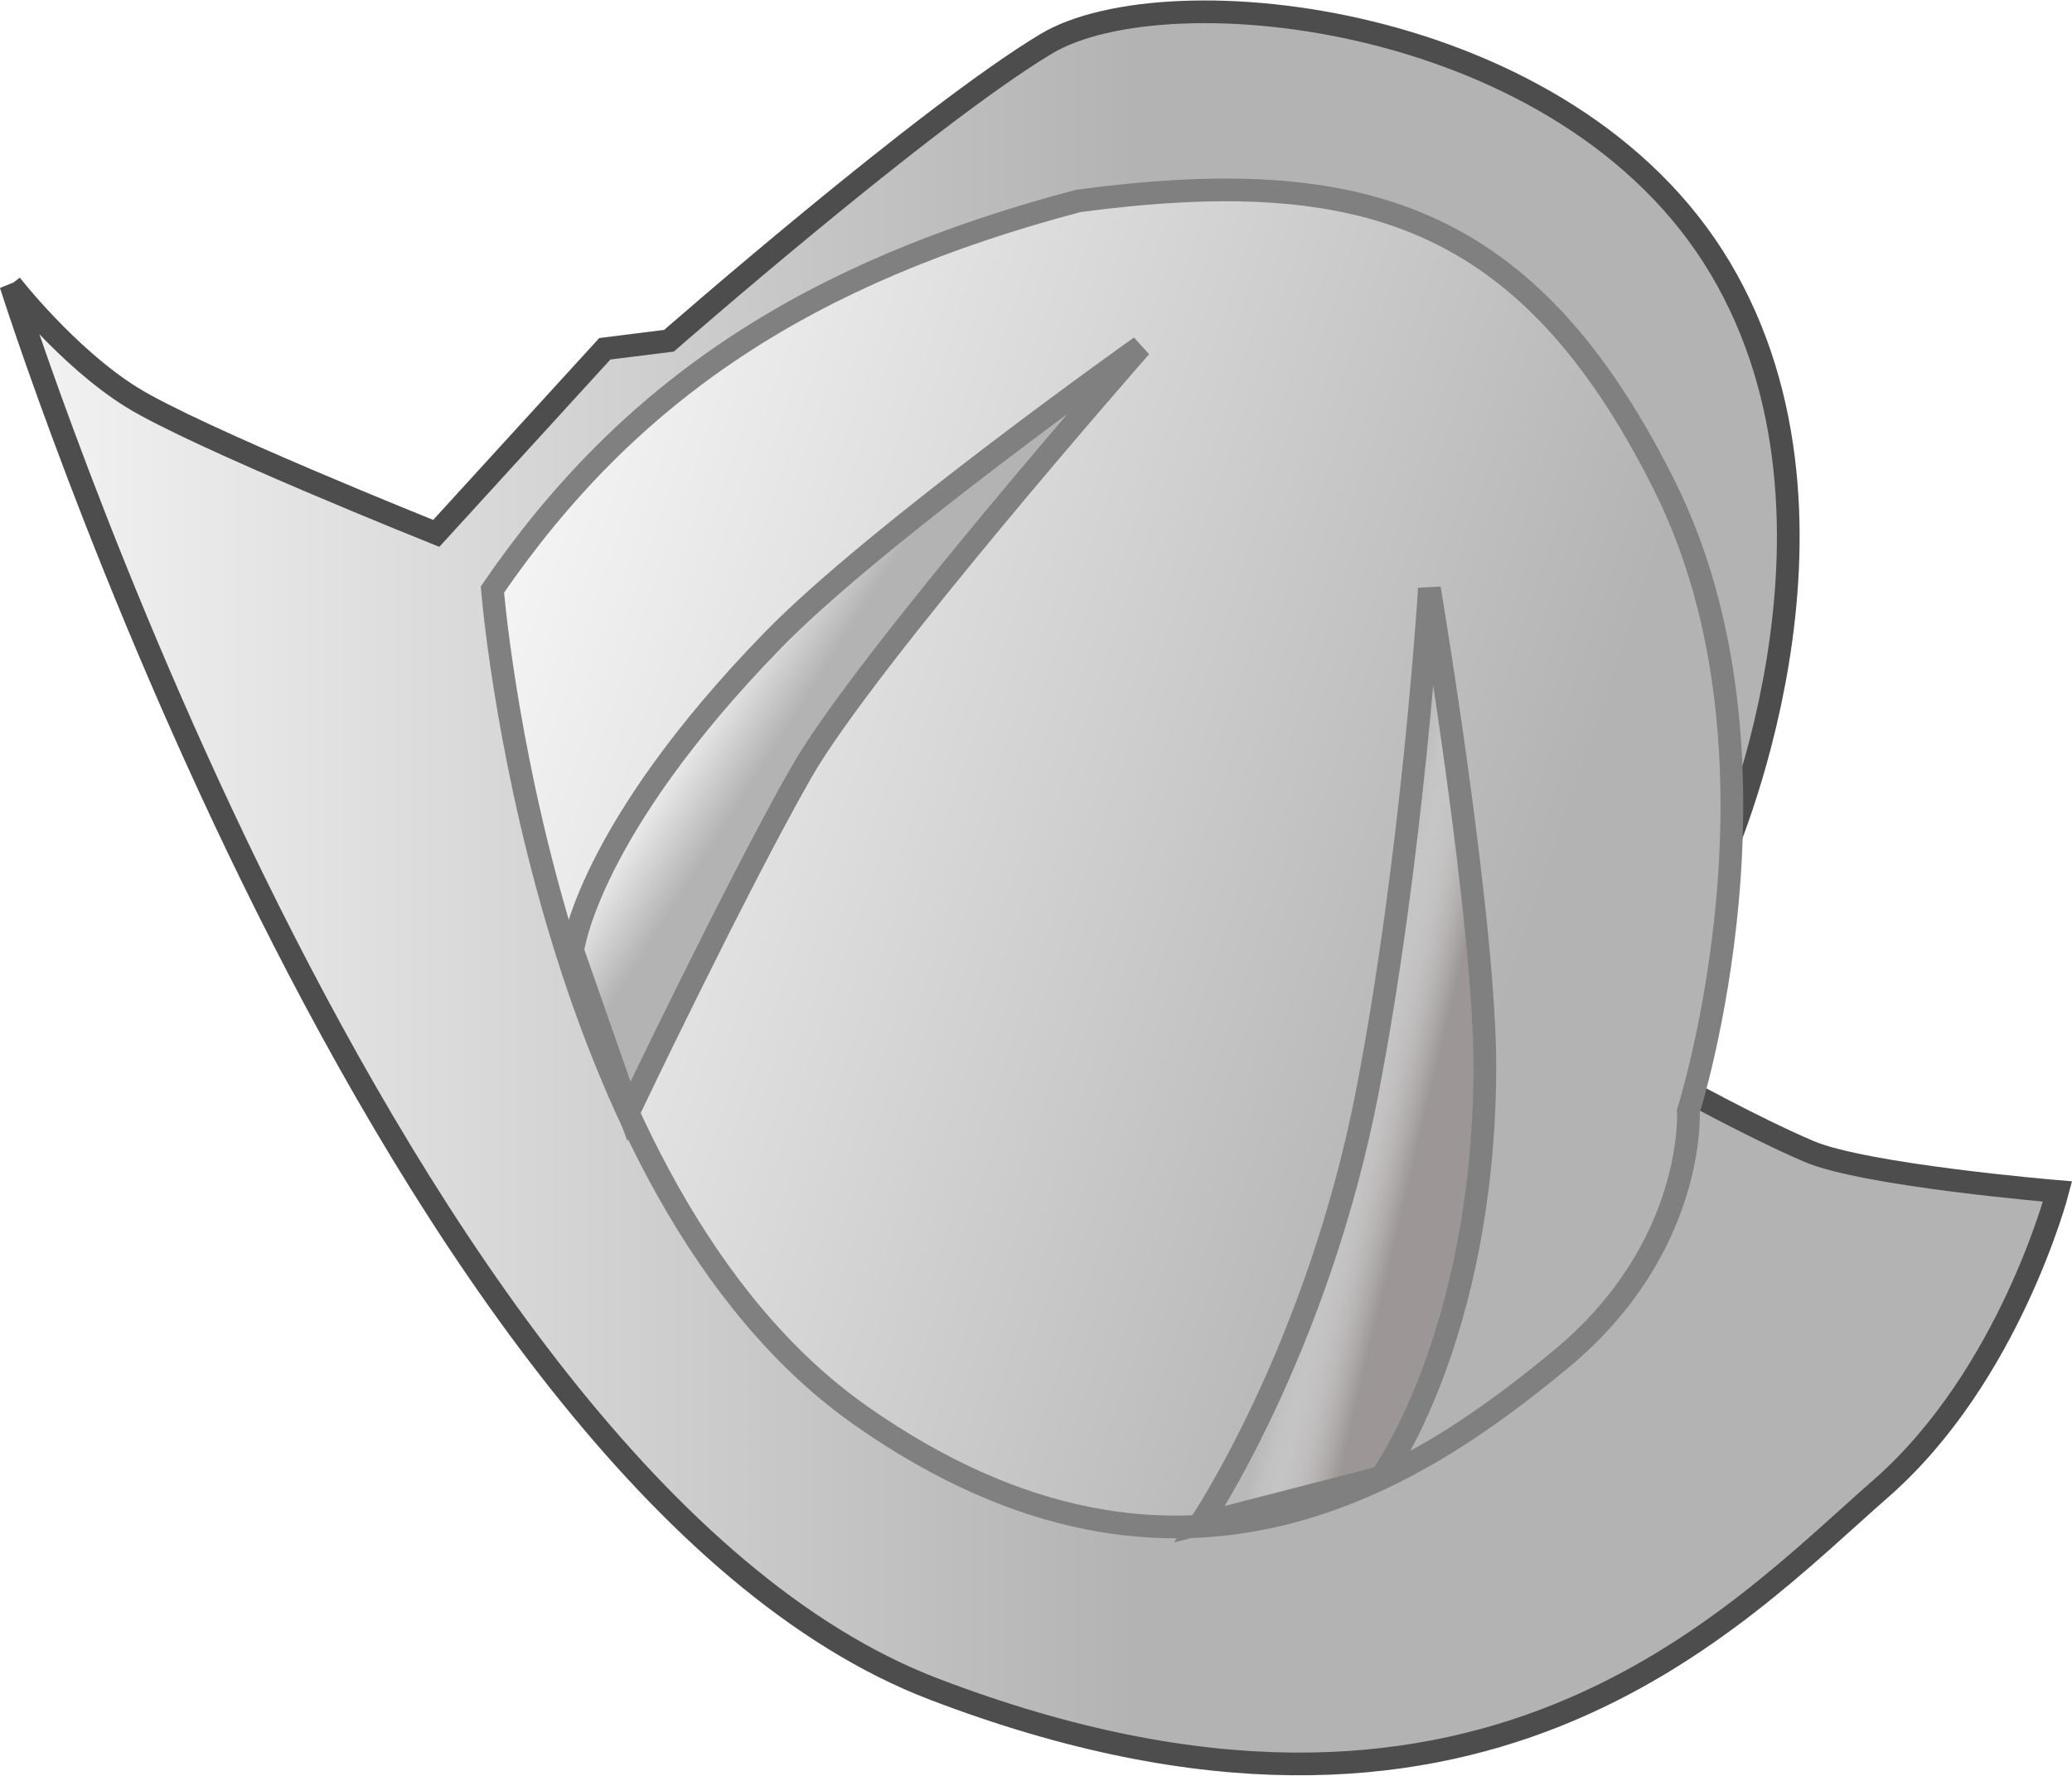
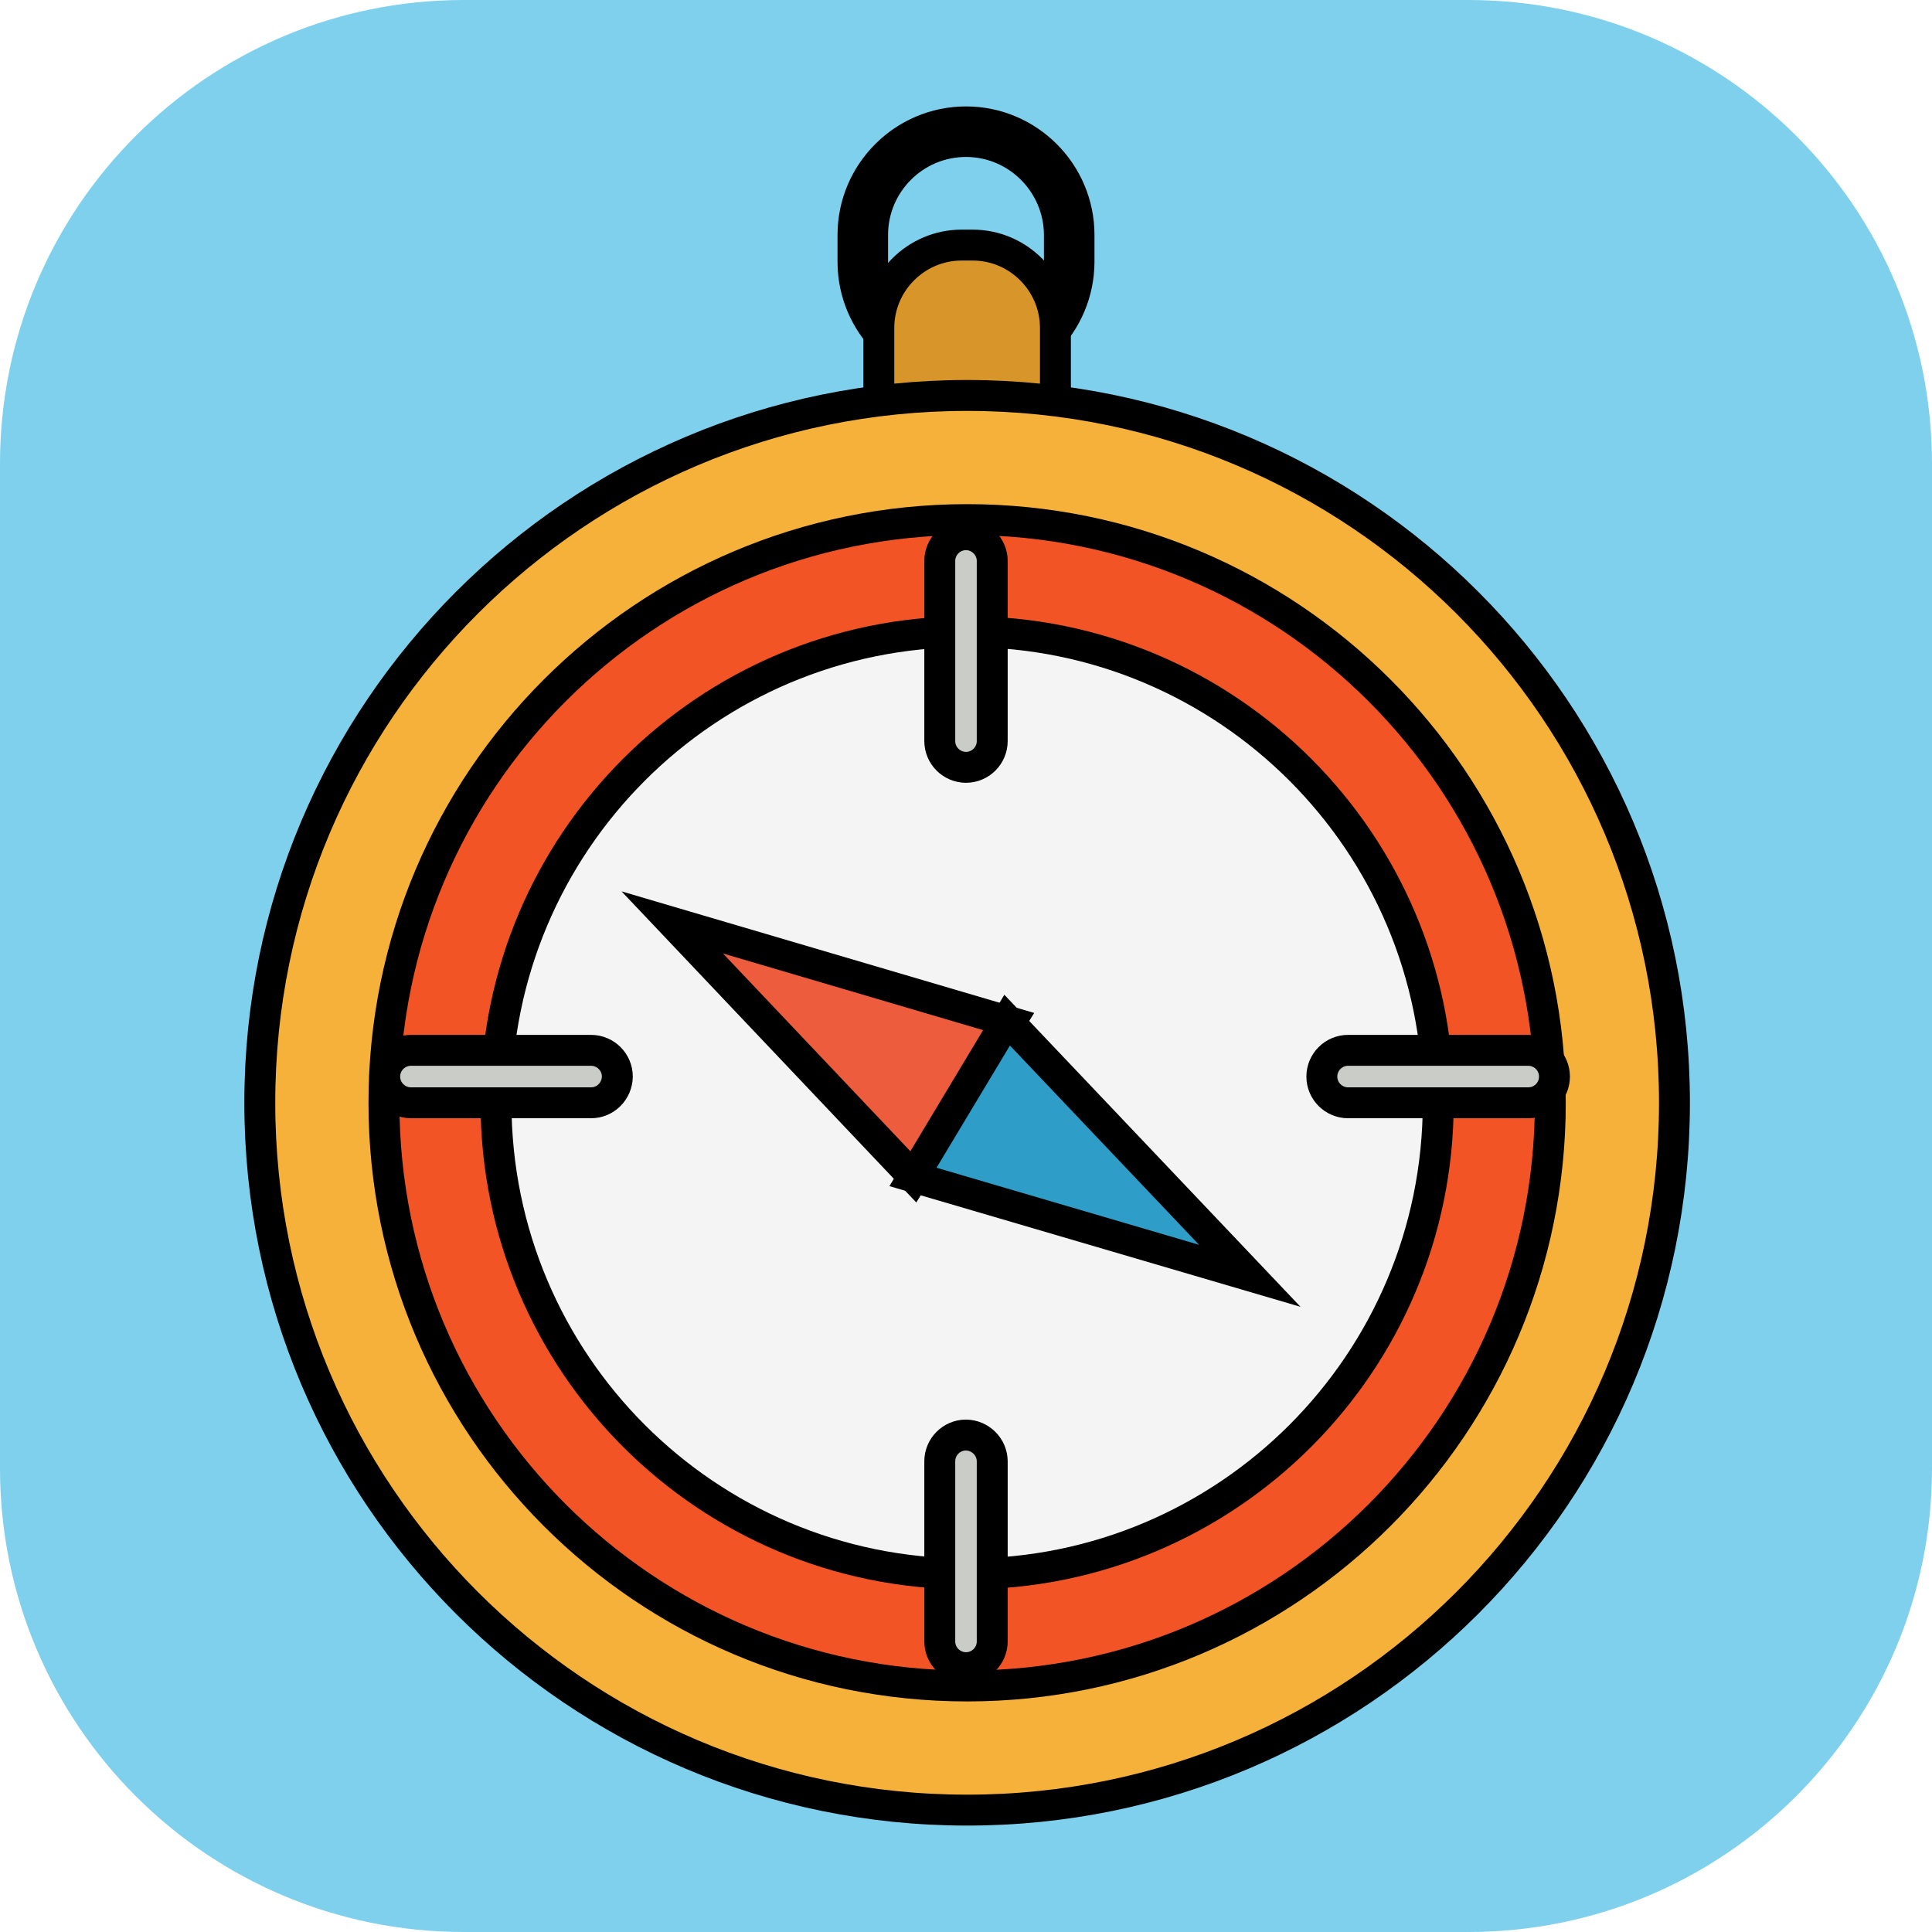
- <svg xmlns="http://www.w3.org/2000/svg" xmlns:xlink="http://www.w3.org/1999/xlink" width="141.245mm" height="121.021mm" viewBox="0 0 500.473 428.816" id="svg4343" version="1.1">
-   <defs id="defs4345">
-     <linearGradient xlink:href="#linearGradient3386" id="linearGradient3392" x1="74" y1="827.862" x2="15.5" y2="827.862" gradientUnits="userSpaceOnUse" />
-     <linearGradient id="linearGradient3386">
-       <stop style="stop-color:#b3b3b3;stop-opacity:1;" offset="0" id="stop3388" />
-       <stop style="stop-color:#ffffff;stop-opacity:1" offset="1" id="stop3390" />
-     </linearGradient>
-     <linearGradient xlink:href="#linearGradient3386" id="linearGradient3376" x1="89.5" y1="827.862" x2="36.5" y2="809.862" gradientUnits="userSpaceOnUse" />
-     <linearGradient xlink:href="#linearGradient3386" id="linearGradient4194" x1="57.616" y1="814.655" x2="53.823" y2="812.246" gradientUnits="userSpaceOnUse" />
-     <linearGradient xlink:href="#linearGradient4196" id="linearGradient4202" x1="86.621" y1="830.507" x2="82.908" y2="829.624" gradientUnits="userSpaceOnUse" />
-     <linearGradient id="linearGradient4196">
-       <stop style="stop-color:#9c9696;stop-opacity:1" offset="0" id="stop4198" />
-       <stop style="stop-color:#ffffff;stop-opacity:0" offset="1" id="stop4200" />
-     </linearGradient>
-   </defs>
-   <g id="layer1" transform="translate(-111.5095,-56.93147)">
-     <g transform="matrix(5.48363,0,0,5.48363,-19.64989,-4225.933)" id="g4204">
-       <path id="path3353" d="m 24.395,793.561 c 0,0 16.617,52.679 40.659,61.872 24.042,9.192 35.224,-3.155 41.719,-8.839 5.657,-4.95 7.778,-13.081 7.778,-13.081 0,0 -8.485,-0.707 -10.96,-1.768 -2.475,-1.061 -5.657,-2.828 -5.657,-2.828 l 1.768,-9.899 c 0,0 6.718,-14.849 0,-26.163 -6.718,-11.314 -24.395,-13.081 -29.698,-9.899 -5.303,3.182 -16.617,13.081 -16.617,13.081 l -2.828,0.354 -7.425,8.132 c 0,0 -10.607,-4.243 -13.435,-6.01 -2.828,-1.768 -5.303,-4.95 -5.303,-4.95 z" style="fill:url(#linearGradient3392);fill-opacity:1;fill-rule:evenodd;stroke:#4d4d4d;stroke-width:1px;stroke-linecap:butt;stroke-linejoin:miter;stroke-opacity:1" />
-       <path id="path3355" d="m 45.608,806.996 c 0,0 2.121,26.517 16.263,36.416 14.142,9.899 24.749,2.475 30.759,-2.475 6.01,-4.95 5.657,-10.96 5.657,-10.96 0,0 4.95,-15.556 -1.061,-27.577 -6.01,-12.021 -13.402,-14.164 -25.809,-12.523 -11.907,3.151 -19.764,8.303 -25.809,17.119 z" style="fill:url(#linearGradient3376);fill-opacity:1;fill-rule:evenodd;stroke:#808080;stroke-width:1px;stroke-linecap:butt;stroke-linejoin:miter;stroke-opacity:1" />
-       <path id="path3357" d="m 49.144,822.906 c 0,0 0.608,-5.255 8.839,-13.7 4.515,-4.632 16.175,-12.905 16.175,-12.905 0,0 -12.109,13.789 -14.938,18.738 -2.828,4.95 -7.601,14.938 -7.601,14.938 z" style="fill:url(#linearGradient4194);fill-opacity:1;fill-rule:evenodd;stroke:#808080;stroke-width:1px;stroke-linecap:butt;stroke-linejoin:miter;stroke-opacity:1" />
-       <path style="fill:url(#linearGradient4202);fill-opacity:1;fill-rule:evenodd;stroke:#808080;stroke-width:1px;stroke-linecap:butt;stroke-linejoin:miter;stroke-opacity:1" d="m 84.75,846.107 c 0,0 4.497,-6.111 4.574,-17.904 0.042,-6.468 -2.443,-21.255 -2.443,-21.255 0,0 -0.721,11.69 -2.713,22.061 -2.205,11.479 -7.384,19.152 -7.384,19.152 z" id="path3368" />
-     </g>
+ <svg xmlns="http://www.w3.org/2000/svg" width="256px" height="256px" viewBox="0 0 1024.00 1024.00" class="icon" version="1.1" fill="#000000" stroke="#000000" stroke-width="16.384">
+   <g id="SVGRepo_bgCarrier" stroke-width="0" transform="translate(0,0), scale(1)">
+     <rect x="0" y="0" width="1024.00" height="1024.00" rx="245.76" fill="#7ed0ec" strokewidth="0" />
+   </g>
+   <g id="SVGRepo_tracerCarrier" stroke-linecap="round" stroke-linejoin="round" stroke="#CCCCCC" stroke-width="6.144" />
+   <g id="SVGRepo_iconCarrier">
+     <path d="M512 198.7c-33 0-59.9-26.9-59.9-59.9v-14.3c0-33 26.9-59.9 59.9-59.9s59.9 26.9 59.9 59.9v14.3c-0.1 33-26.9 59.9-59.9 59.9zM512 75c-27.3 0-49.5 22.2-49.5 49.5v14.3c0 27.3 22.2 49.5 49.5 49.5s49.5-22.2 49.5-49.5v-14.3C561.4 97.2 539.2 75 512 75z" fill="#986612" />
+     <path d="M515.5 289.5h-5.8c-24.2 0-43.9-19.8-43.9-43.9v-71.8c0-24.2 19.8-43.9 43.9-43.9h5.8c24.2 0 43.9 19.8 43.9 43.9v71.8c0.1 24.1-19.7 43.9-43.9 43.9z" fill="#D8962A" />
+     <path d="M512.6 584.5m-374.9 0a374.9 374.9 0 1 0 749.8 0 374.9 374.9 0 1 0-749.8 0Z" fill="#F6B13A" />
+     <path d="M512.6 584.5m-309.1 0a309.1 309.1 0 1 0 618.2 0 309.1 309.1 0 1 0-618.2 0Z" fill="#F35426" />
+     <path d="M512.6 584.5m-249.7 0a249.7 249.7 0 1 0 499.4 0 249.7 249.7 0 1 0-499.4 0Z" fill="#F4F4F4" />
+     <path d="M313.3 584.5h-95.5c-7.6 0-13.9-6.2-13.9-13.9 0-7.6 6.2-13.9 13.9-13.9h95.5c7.6 0 13.9 6.2 13.9 13.9-0.1 7.7-6.3 13.9-13.9 13.9zM525.9 774.6V870c0 7.6-6.2 13.9-13.9 13.9-7.6 0-13.9-6.2-13.9-13.9v-95.5c0-7.6 6.2-13.9 13.9-13.9 7.6 0.1 13.9 6.3 13.9 14zM525.9 297.3v95.5c0 7.6-6.2 13.9-13.9 13.9-7.6 0-13.9-6.2-13.9-13.9v-95.5c0-7.6 6.2-13.9 13.9-13.9 7.6 0 13.9 6.3 13.9 13.9zM810 584.5h-95.5c-7.6 0-13.9-6.2-13.9-13.9 0-7.6 6.2-13.9 13.9-13.9H810c7.6 0 13.9 6.2 13.9 13.9s-6.2 13.9-13.9 13.9z" fill="#C9CCC7" />
+     <path d="M484.3 624l-128-135.1 179.2 52.8z" fill="#EC5C3D" />
+     <path d="M483.9 623.8l178.5 52.4-128.6-135.5z" fill="#2E9DC7" />
  </g>
</svg>
